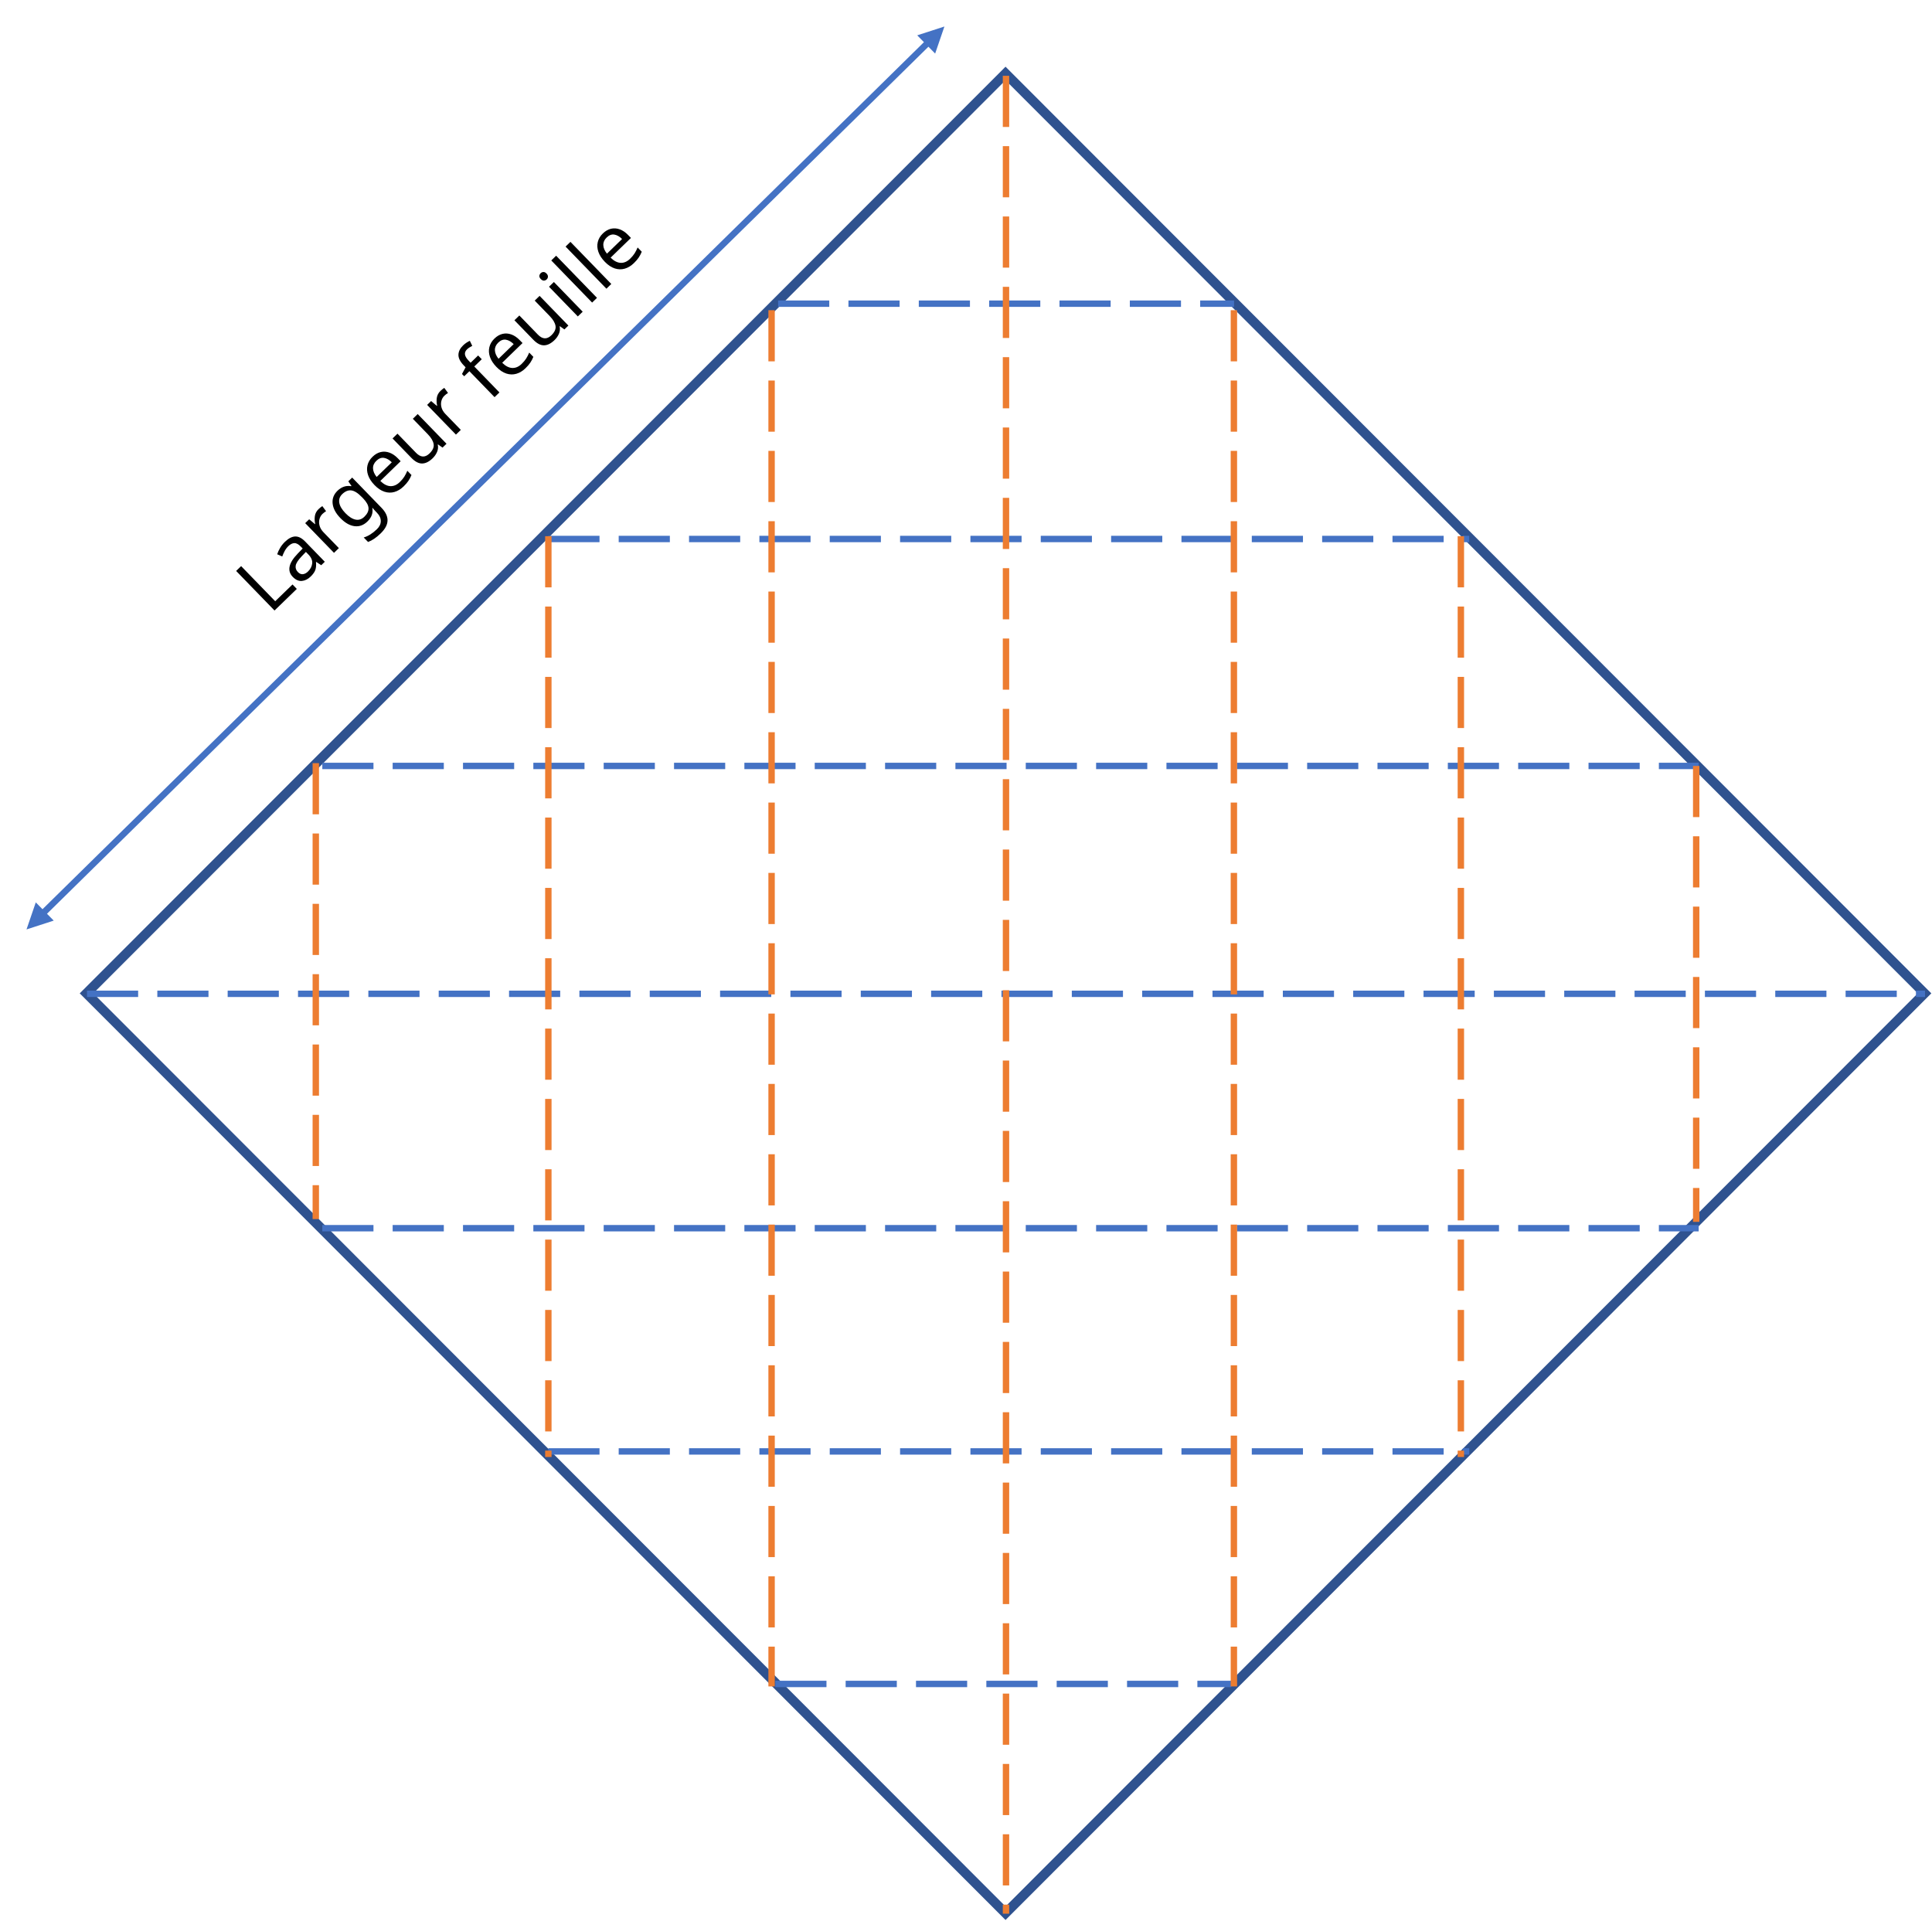
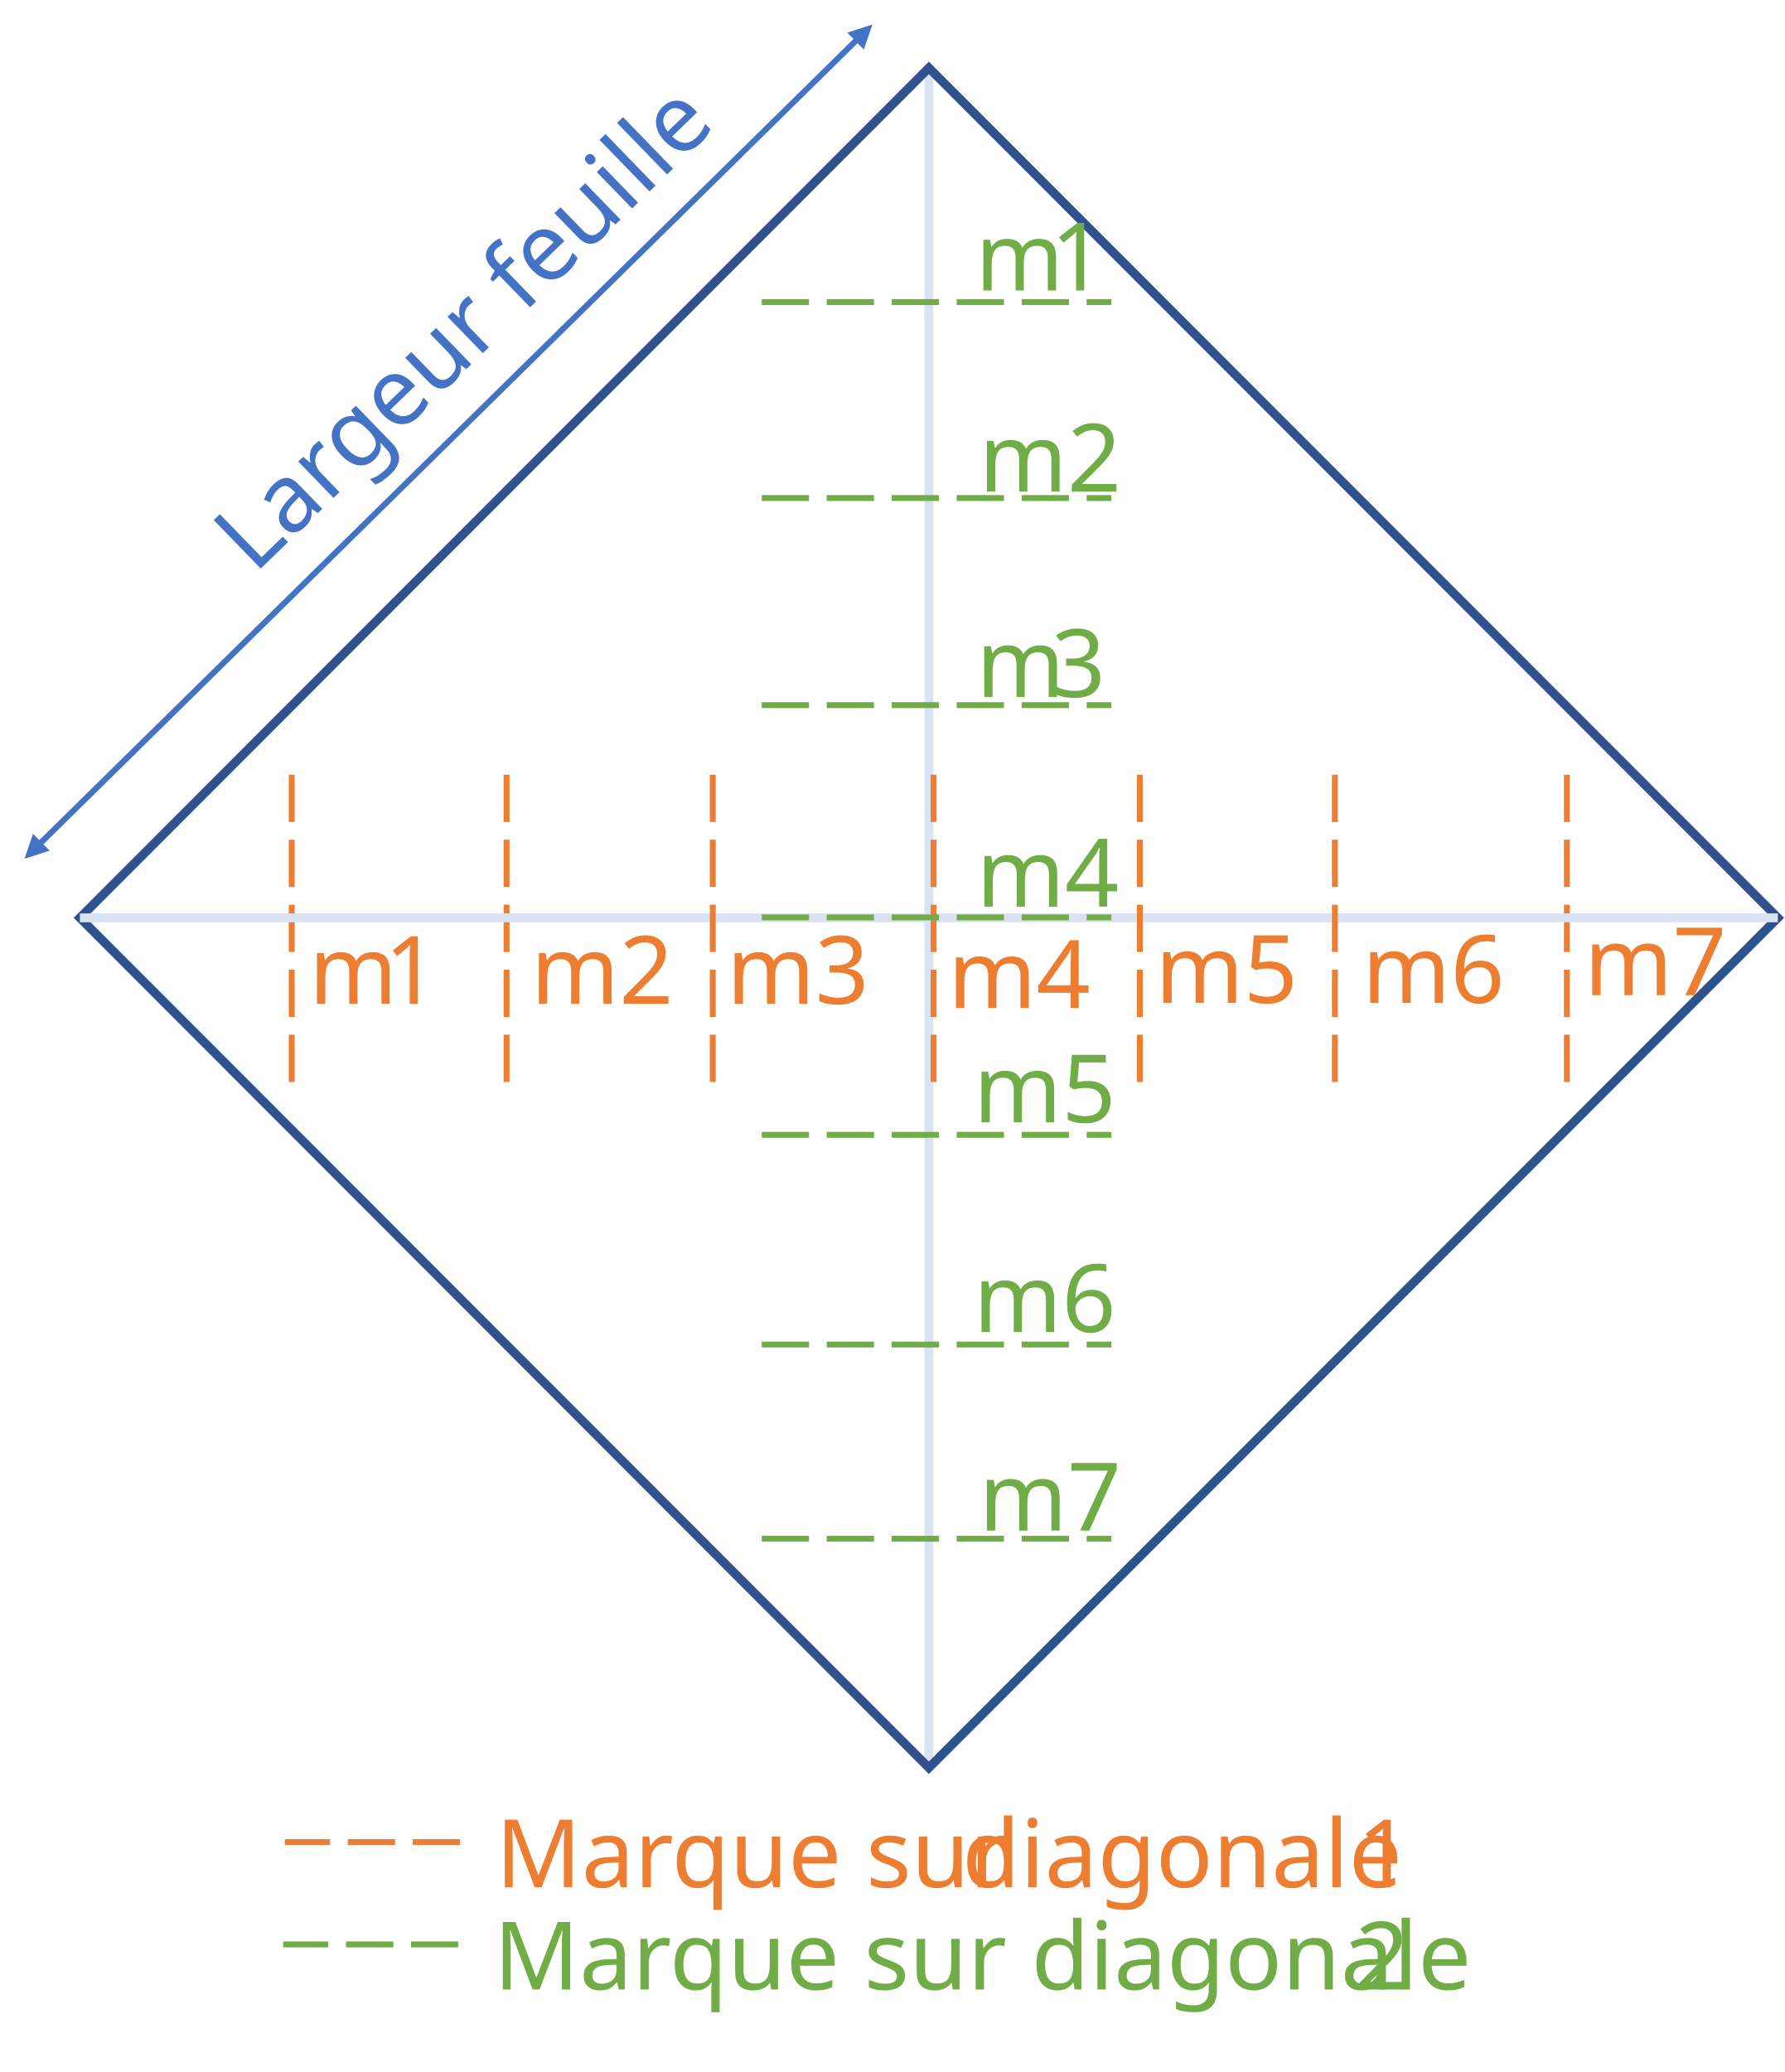
- <svg xmlns="http://www.w3.org/2000/svg" width="2077" height="2065" overflow="hidden">
+ <svg xmlns="http://www.w3.org/2000/svg" width="2077" height="2411" overflow="hidden">
  <defs>
    <clipPath id="clip0">
-       <rect x="1122" y="171" width="2077" height="2065" />
+       <rect x="1119" y="14" width="2077" height="2411" />
    </clipPath>
  </defs>
-   <g clip-path="url(#clip0)" transform="translate(-1122 -171)">
-     <path d="M1215 1239 2203 250 3191 1239 2203 2228Z" stroke="#2F528F" stroke-width="10.312" stroke-miterlimit="8" fill="none" fill-rule="evenodd" />
-     <path d="M18.742 13.616 972.872 952.257 968.051 957.158 13.921 18.517ZM9.961 29.088 0 0 29.247 9.484ZM976.835 941.689 986.796 970.777 957.55 961.293Z" fill="#4472C4" transform="matrix(-1 0 0 1 2137.3 199.5)" />
-     <text font-family="Calibri,Calibri_MSFontService,sans-serif" font-weight="400" font-size="83" transform="matrix(0.717893 -0.696153 0.696153 0.717893 1411.35 833)">Largeur feuille</text>
-     <path d="M1215.5 1239.5 3191.49 1239.5" stroke="#4472C4" stroke-width="6.875" stroke-miterlimit="8" stroke-dasharray="55 20.625" fill="none" fill-rule="evenodd" />
-     <path d="M1711.5 750.5 2701.5 750.5" stroke="#4472C4" stroke-width="6.875" stroke-miterlimit="8" stroke-dasharray="55 20.625" fill="none" fill-rule="evenodd" />
-     <path d="M1468.5 994.5 2948.16 994.5" stroke="#4472C4" stroke-width="6.875" stroke-miterlimit="8" stroke-dasharray="55 20.625" fill="none" fill-rule="evenodd" />
-     <path d="M1958.5 497.5 2448.69 497.5" stroke="#4472C4" stroke-width="6.875" stroke-miterlimit="8" stroke-dasharray="55 20.625" fill="none" fill-rule="evenodd" />
-     <path d="M1468.5 1491.5 2948.16 1491.5" stroke="#4472C4" stroke-width="6.875" stroke-miterlimit="8" stroke-dasharray="55 20.625" fill="none" fill-rule="evenodd" />
-     <path d="M1711.5 1731.5 2701.5 1731.5" stroke="#4472C4" stroke-width="6.875" stroke-miterlimit="8" stroke-dasharray="55 20.625" fill="none" fill-rule="evenodd" />
-     <path d="M1955.5 1981.5 2445.69 1981.5" stroke="#4472C4" stroke-width="6.875" stroke-miterlimit="8" stroke-dasharray="55 20.625" fill="none" fill-rule="evenodd" />
-     <path d="M2203.5 252.5 2203.5 2228.49" stroke="#ED7D31" stroke-width="6.875" stroke-miterlimit="8" stroke-dasharray="55 20.625" fill="none" fill-rule="evenodd" />
-     <path d="M2692.5 747.5 2692.5 1737.5" stroke="#ED7D31" stroke-width="6.875" stroke-miterlimit="8" stroke-dasharray="55 20.625" fill="none" fill-rule="evenodd" />
-     <path d="M2448.5 504.5 2448.5 1984.16" stroke="#ED7D31" stroke-width="6.875" stroke-miterlimit="8" stroke-dasharray="55 20.625" fill="none" fill-rule="evenodd" />
-     <path d="M2945.5 994.5 2945.5 1484.69" stroke="#ED7D31" stroke-width="6.875" stroke-miterlimit="8" stroke-dasharray="55 20.625" fill="none" fill-rule="evenodd" />
-     <path d="M1951.5 504.5 1951.5 1984.16" stroke="#ED7D31" stroke-width="6.875" stroke-miterlimit="8" stroke-dasharray="55 20.625" fill="none" fill-rule="evenodd" />
-     <path d="M1711.5 747.5 1711.5 1737.5" stroke="#ED7D31" stroke-width="6.875" stroke-miterlimit="8" stroke-dasharray="55 20.625" fill="none" fill-rule="evenodd" />
-     <path d="M1461.5 991.5 1461.5 1481.69" stroke="#ED7D31" stroke-width="6.875" stroke-miterlimit="8" stroke-dasharray="55 20.625" fill="none" fill-rule="evenodd" />
+   <g clip-path="url(#clip0)" transform="translate(-1119 -14)">
+     <path d="M2942.5 915.5 2942.5 1280.74" stroke="#ED7D31" stroke-width="6.875" stroke-miterlimit="8" stroke-dasharray="55 20.625" fill="none" fill-rule="evenodd" />
+     <path d="M1458.5 915.5 1458.5 1280.74" stroke="#ED7D31" stroke-width="6.875" stroke-miterlimit="8" stroke-dasharray="55 20.625" fill="none" fill-rule="evenodd" />
+     <path d="M2200 93 2200 2070.6" stroke="#DAE3F3" stroke-width="10.312" stroke-miterlimit="8" fill="none" fill-rule="evenodd" />
+     <path d="M1212 1082 2200 93 3188 1082 2200 2071Z" stroke="#2F528F" stroke-width="10.312" stroke-miterlimit="8" fill="none" fill-rule="evenodd" />
+     <path d="M18.742 13.616 972.872 952.257 968.051 957.158 13.921 18.517ZM9.961 29.088 0 0 29.247 9.484ZM976.835 941.689 986.796 970.777 957.55 961.293Z" fill="#4472C4" transform="matrix(-1 0 0 1 2134.3 42.5001)" />
+     <text fill="#4472C4" font-family="Calibri,Calibri_MSFontService,sans-serif" font-weight="400" font-size="110" transform="matrix(0.717893 -0.696153 0.696153 0.717893 1414.79 683)">Largeur feuille</text>
+     <path d="M2005.5 593.5 2412.39 593.501" stroke="#70AD47" stroke-width="6.875" stroke-miterlimit="8" stroke-dasharray="55 20.625" fill="none" fill-rule="evenodd" />
+     <path d="M1708.5 915.5 1708.5 1280.74" stroke="#ED7D31" stroke-width="6.875" stroke-miterlimit="8" stroke-dasharray="55 20.625" fill="none" fill-rule="evenodd" />
+     <path d="M0 0 1975.99 0" stroke="#DAE3F3" stroke-width="10.312" stroke-miterlimit="8" fill="none" fill-rule="evenodd" transform="matrix(-1 0 0 1 3187.99 1082)" />
+     <text fill="#70AD47" font-family="Calibri,Calibri_MSFontService,sans-serif" font-weight="400" font-size="110" transform="matrix(1 0 0 1 2254.03 352)">m<tspan font-size="110" x="87.656" y="0">1</tspan>
+       <tspan font-size="110" x="4.168" y="234">m2</tspan>
+       <tspan font-size="110" x="1.066" y="473">m</tspan>
+       <tspan font-size="110" x="88.722" y="473">3</tspan>
+       <tspan font-size="110" x="1.335" y="717">m4</tspan>
+       <tspan font-size="110" x="-2.136" y="968">m5</tspan>
+       <tspan font-size="110" x="-2.136" y="1212">m6</tspan>
+       <tspan font-size="110" x="4.168" y="1443">m7</tspan>
+       <tspan fill="#ED7D31" font-size="110" x="-775.474" y="830">m</tspan>
+       <tspan fill="#ED7D31" font-size="110" x="-687.817" y="830">1</tspan>
+       <tspan fill="#ED7D31" font-size="110" x="-517.228" y="830">m2</tspan>
+       <tspan fill="#ED7D31" font-size="110" x="-289.354" y="830">m3</tspan>
+       <tspan fill="#ED7D31" font-size="110" x="-31.841" y="835">m4</tspan>
+       <tspan fill="#ED7D31" font-size="110" x="209.516" y="829">m5</tspan>
+       <tspan fill="#ED7D31" font-size="110" x="450.213" y="829">m6</tspan>
+       <tspan fill="#ED7D31" font-size="110" x="708.592" y="820">m7</tspan>
+     </text>
+     <path d="M2672.5 915.5 2672.5 1280.74" stroke="#ED7D31" stroke-width="6.875" stroke-miterlimit="8" stroke-dasharray="55 20.625" fill="none" fill-rule="evenodd" />
+     <path d="M2445.5 915.5 2445.5 1280.74" stroke="#ED7D31" stroke-width="6.875" stroke-miterlimit="8" stroke-dasharray="55 20.625" fill="none" fill-rule="evenodd" />
+     <path d="M2205.5 915.5 2205.5 1280.74" stroke="#ED7D31" stroke-width="6.875" stroke-miterlimit="8" stroke-dasharray="55 20.625" fill="none" fill-rule="evenodd" />
+     <path d="M1948.5 915.5 1948.5 1280.74" stroke="#ED7D31" stroke-width="6.875" stroke-miterlimit="8" stroke-dasharray="55 20.625" fill="none" fill-rule="evenodd" />
+     <path d="M2005.5 365.5 2412.39 365.5" stroke="#70AD47" stroke-width="6.875" stroke-miterlimit="8" stroke-dasharray="55 20.625" fill="none" fill-rule="evenodd" />
+     <path d="M2005.5 834.5 2412.39 834.5" stroke="#70AD47" stroke-width="6.875" stroke-miterlimit="8" stroke-dasharray="55 20.625" fill="none" fill-rule="evenodd" />
+     <path d="M2005.5 1081.5 2412.39 1081.5" stroke="#70AD47" stroke-width="6.875" stroke-miterlimit="8" stroke-dasharray="55 20.625" fill="none" fill-rule="evenodd" />
+     <path d="M2005.5 1334.5 2412.39 1334.5" stroke="#70AD47" stroke-width="6.875" stroke-miterlimit="8" stroke-dasharray="55 20.625" fill="none" fill-rule="evenodd" />
+     <path d="M2005.5 1578.5 2412.39 1578.5" stroke="#70AD47" stroke-width="6.875" stroke-miterlimit="8" stroke-dasharray="55 20.625" fill="none" fill-rule="evenodd" />
+     <path d="M2005.5 1804.5 2412.39 1804.5" stroke="#70AD47" stroke-width="6.875" stroke-miterlimit="8" stroke-dasharray="55 20.625" fill="none" fill-rule="evenodd" />
+     <path d="M0 0 203.846 0" stroke="#ED7D31" stroke-width="6.875" stroke-miterlimit="8" stroke-dasharray="55 20.625" fill="none" fill-rule="evenodd" transform="matrix(-1 0 0 1 1654.35 2157.5)" />
+     <text fill="#ED7D31" font-family="Calibri,Calibri_MSFontService,sans-serif" font-weight="400" font-size="110" transform="matrix(1 0 0 1 1695.88 2210)">Marque sur <tspan font-size="110" x="542.758" y="0">diagonale</tspan>
+       <tspan font-size="110" x="1002.63" y="0">1 </tspan>
+     </text>
+     <path d="M0 0 203.846 0" stroke="#70AD47" stroke-width="6.875" stroke-miterlimit="8" stroke-dasharray="55 20.625" fill="none" fill-rule="evenodd" transform="matrix(-1 0 0 1 1652.35 2276.5)" />
+     <text fill="#70AD47" font-family="Calibri,Calibri_MSFontService,sans-serif" font-weight="400" font-size="110" transform="matrix(1 0 0 1 1693.48 2329)">Marque sur diagonale<tspan font-size="110" x="1002.63" y="0">2 </tspan>
+     </text>
  </g>
</svg>
